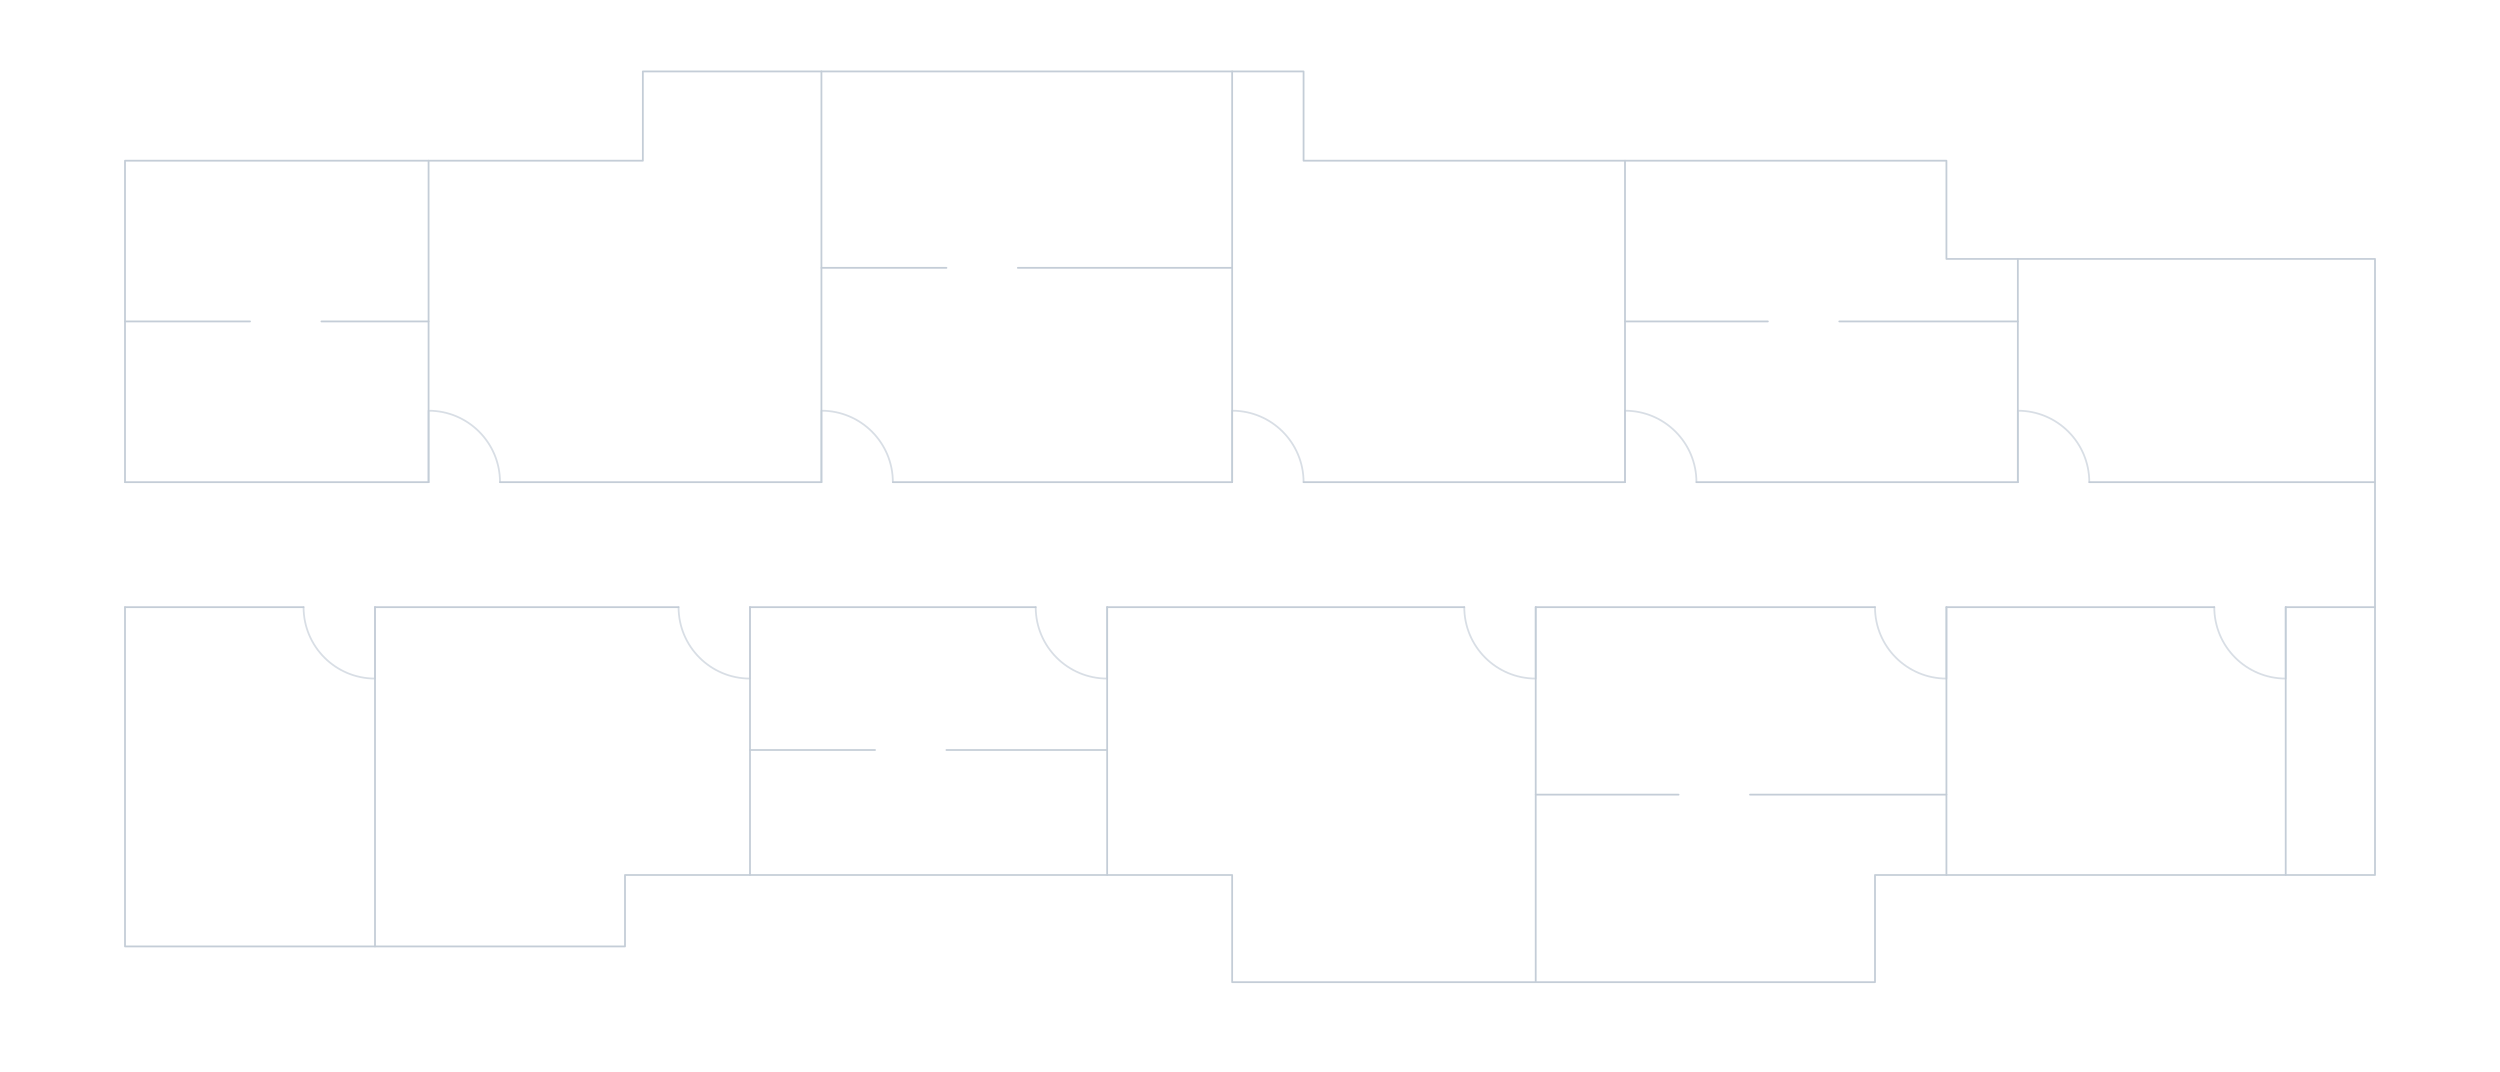
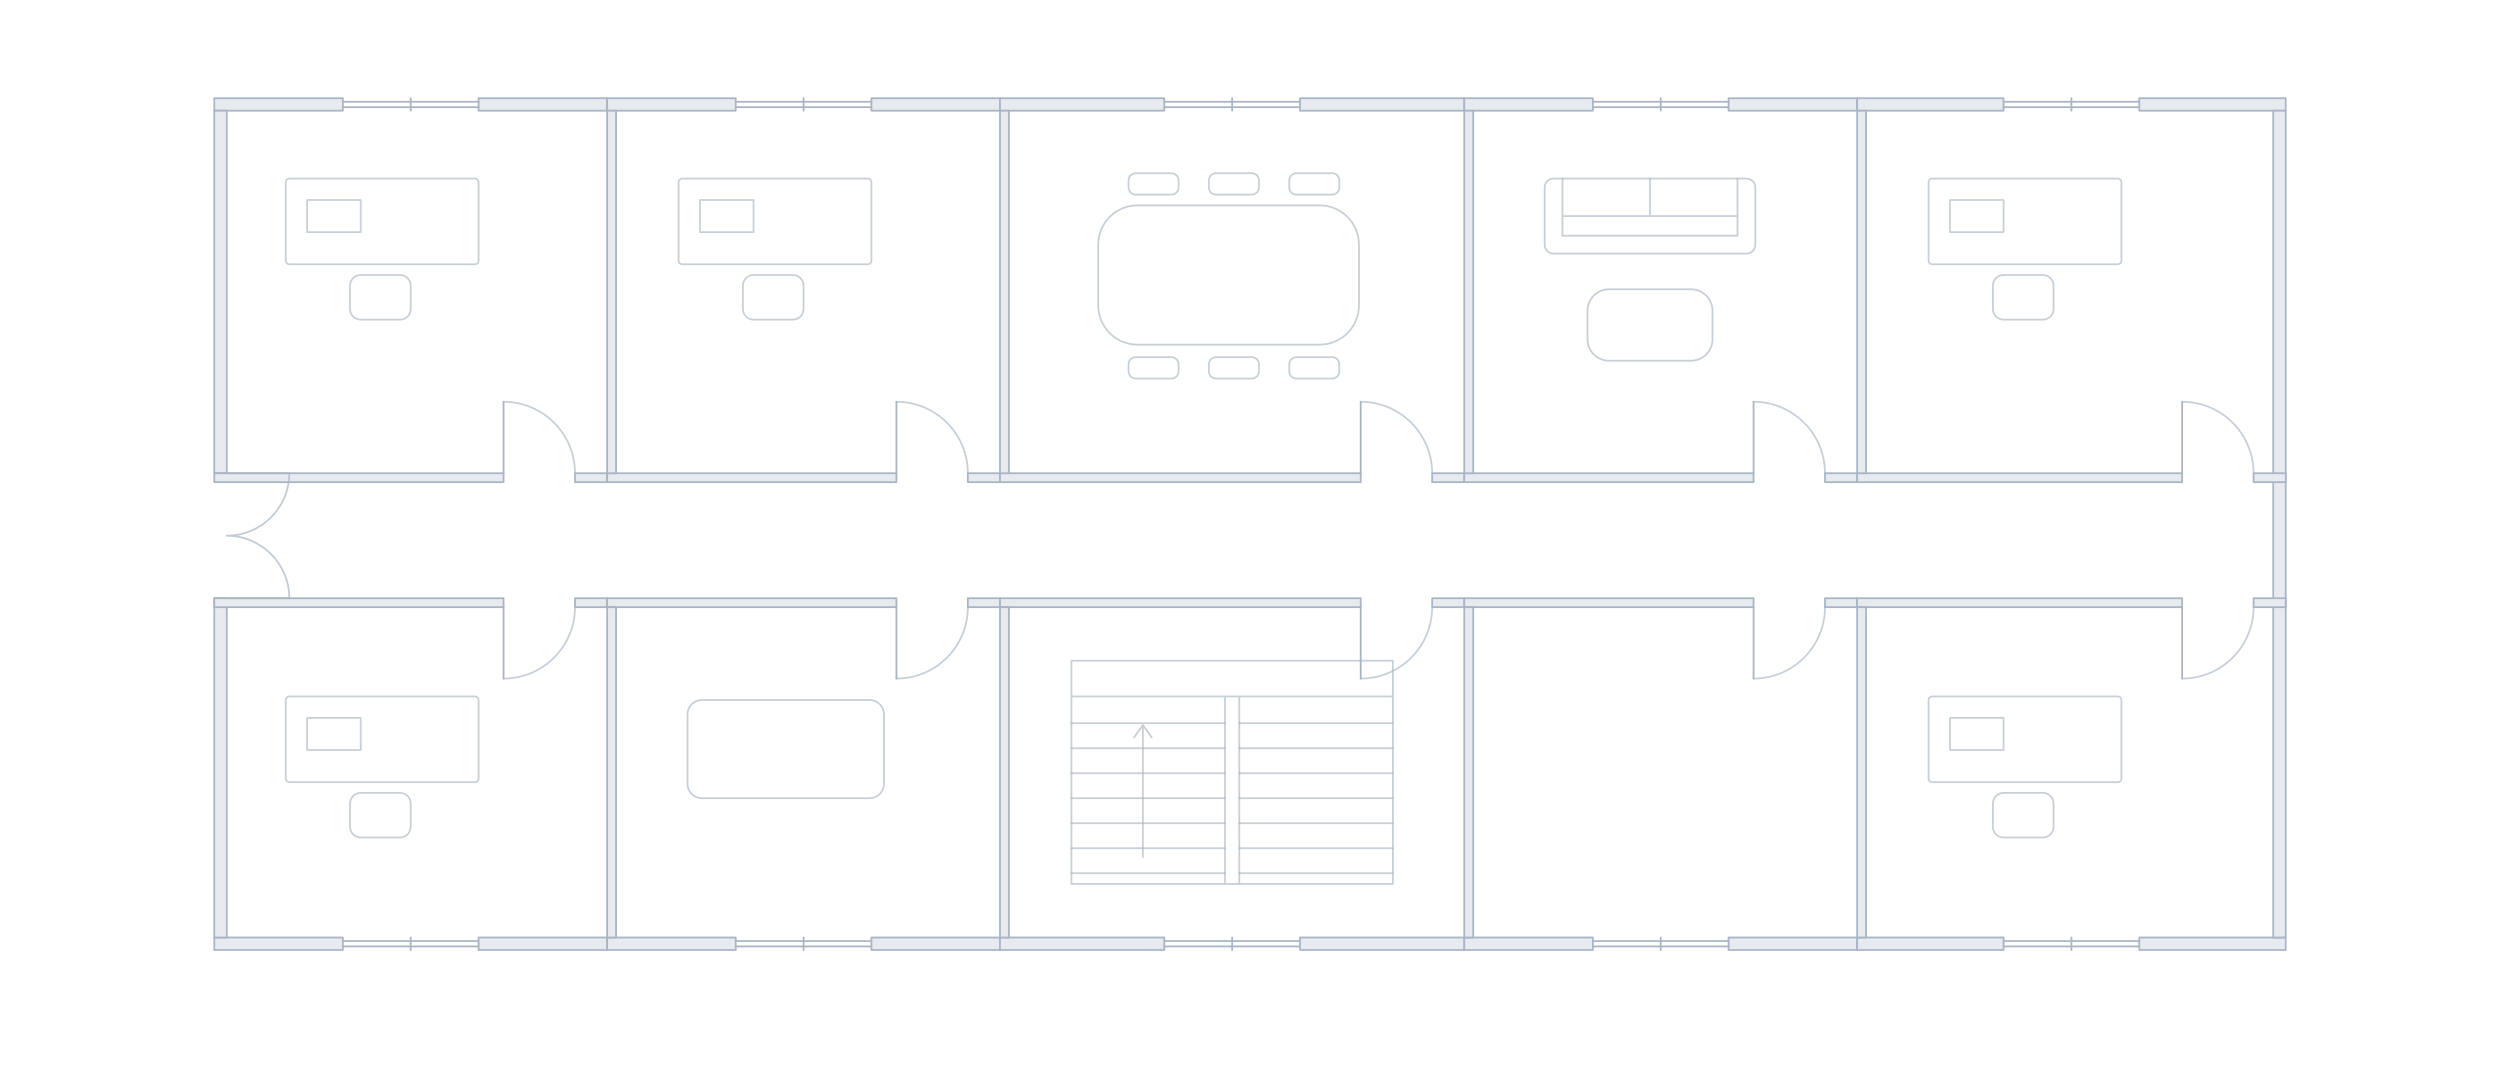
<svg xmlns="http://www.w3.org/2000/svg" width="1400" height="600" viewBox="0 0 1400 600">
-   <g fill="none" stroke="#c4cdd7" stroke-width="1" stroke-linecap="round" stroke-linejoin="round">
-     <path d="M70 270V90H360V40H730V90H1090V145H1330V490H1050V550H690V490H350V530H70V340" />
-     <path d="M70 270H240M280 270H460M500 270H690M730 270H910M950 270H1130M1170 270H1330 M70 340H170M210 340H380M420 340H580M620 340H820M860 340H1050M1090 340H1240M1280 340H1330" />
-     <path d="M240 90V270M460 40V270M690 40V270M910 90V270M1130 145V270 M210 340V530M420 340V490M620 340V490M860 340V550M1090 340V490M1280 340V490" />
-     <path d="M70 180H140M180 180H240M460 150H530M570 150H690M910 180H990M1030 180H1130 M420 420H490M530 420H620M860 445H940M980 445H1090" />
+   <g fill="none" stroke="#a9b5c4" stroke-width="1" stroke-linecap="round" stroke-linejoin="round">
+     <rect x="120" y="55" width="72.0" height="7" fill="#e7ebf0" />
+     <rect x="268.0" y="55" width="72.0" height="7" fill="#e7ebf0" />
+     <path d="M192.0 57h76m-76 3h76M230.0 55v7" />
+     <rect x="340" y="55" width="72.0" height="7" fill="#e7ebf0" />
+     <rect x="488.0" y="55" width="72.0" height="7" fill="#e7ebf0" />
+     <path d="M412.0 57h76m-76 3h76M450.0 55v7" />
+     <rect x="560" y="55" width="92.0" height="7" fill="#e7ebf0" />
+     <rect x="728.0" y="55" width="92.0" height="7" fill="#e7ebf0" />
+     <path d="M652.0 57h76m-76 3h76M690.0 55v7" />
+     <rect x="820" y="55" width="72.0" height="7" fill="#e7ebf0" />
+     <rect x="968.0" y="55" width="72.0" height="7" fill="#e7ebf0" />
+     <path d="M892.0 57h76m-76 3h76M930.0 55v7" />
+     <rect x="1040" y="55" width="82.0" height="7" fill="#e7ebf0" />
+     <rect x="1198.0" y="55" width="82.0" height="7" fill="#e7ebf0" />
+     <path d="M1122.0 57h76m-76 3h76M1160.0 55v7" />
+     <rect x="120" y="525" width="72.0" height="7" fill="#e7ebf0" />
+     <rect x="268.0" y="525" width="72.0" height="7" fill="#e7ebf0" />
+     <path d="M192.0 527h76m-76 3h76M230.0 525v7" />
+     <rect x="340" y="525" width="72.0" height="7" fill="#e7ebf0" />
+     <rect x="488.0" y="525" width="72.0" height="7" fill="#e7ebf0" />
+     <path d="M412.0 527h76m-76 3h76M450.0 525v7" />
+     <rect x="560" y="525" width="92.0" height="7" fill="#e7ebf0" />
+     <rect x="728.0" y="525" width="92.0" height="7" fill="#e7ebf0" />
+     <path d="M652.0 527h76m-76 3h76M690.0 525v7" />
+     <rect x="820" y="525" width="72.0" height="7" fill="#e7ebf0" />
+     <rect x="968.0" y="525" width="72.0" height="7" fill="#e7ebf0" />
+     <path d="M892.0 527h76m-76 3h76M930.0 525v7" />
+     <rect x="1040" y="525" width="82.0" height="7" fill="#e7ebf0" />
+     <rect x="1198.0" y="525" width="82.0" height="7" fill="#e7ebf0" />
+     <path d="M1122.0 527h76m-76 3h76M1160.0 525v7" />
+     <rect x="120" y="62" width="7" height="203" fill="#e7ebf0" />
+     <rect x="120" y="335" width="7" height="190" fill="#e7ebf0" />
+     <rect x="1273" y="62" width="7" height="463" fill="#e7ebf0" />
+     <rect x="120" y="265" width="162" height="5" fill="#e7ebf0" />
+     <rect x="322" y="265" width="18" height="5" fill="#e7ebf0" />
+     <rect x="120" y="335" width="162" height="5" fill="#e7ebf0" />
+     <rect x="322" y="335" width="18" height="5" fill="#e7ebf0" />
+     <path d="M282 265v-40" />
+     <path d="M282 225A40 40 0 0 1 322 265" stroke-opacity=".65" />
+     <path d="M282 340v40" />
+     <path d="M282 380A40 40 0 0 0 322 340" stroke-opacity=".65" />
+     <rect x="340" y="265" width="162" height="5" fill="#e7ebf0" />
+     <rect x="542" y="265" width="18" height="5" fill="#e7ebf0" />
+     <rect x="340" y="335" width="162" height="5" fill="#e7ebf0" />
+     <rect x="542" y="335" width="18" height="5" fill="#e7ebf0" />
+     <path d="M502 265v-40" />
+     <path d="M502 225A40 40 0 0 1 542 265" stroke-opacity=".65" />
+     <path d="M502 340v40" />
+     <path d="M502 380A40 40 0 0 0 542 340" stroke-opacity=".65" />
+     <rect x="560" y="265" width="202" height="5" fill="#e7ebf0" />
+     <rect x="802" y="265" width="18" height="5" fill="#e7ebf0" />
+     <rect x="560" y="335" width="202" height="5" fill="#e7ebf0" />
+     <rect x="802" y="335" width="18" height="5" fill="#e7ebf0" />
+     <path d="M762 265v-40" />
+     <path d="M762 225A40 40 0 0 1 802 265" stroke-opacity=".65" />
+     <path d="M762 340v40" />
+     <path d="M762 380A40 40 0 0 0 802 340" stroke-opacity=".65" />
+     <rect x="820" y="265" width="162" height="5" fill="#e7ebf0" />
+     <rect x="1022" y="265" width="18" height="5" fill="#e7ebf0" />
+     <rect x="820" y="335" width="162" height="5" fill="#e7ebf0" />
+     <rect x="1022" y="335" width="18" height="5" fill="#e7ebf0" />
+     <path d="M982 265v-40" />
+     <path d="M982 225A40 40 0 0 1 1022 265" stroke-opacity=".65" />
+     <path d="M982 340v40" />
+     <path d="M982 380A40 40 0 0 0 1022 340" stroke-opacity=".65" />
+     <rect x="1040" y="265" width="182" height="5" fill="#e7ebf0" />
+     <rect x="1262" y="265" width="18" height="5" fill="#e7ebf0" />
+     <rect x="1040" y="335" width="182" height="5" fill="#e7ebf0" />
+     <rect x="1262" y="335" width="18" height="5" fill="#e7ebf0" />
+     <path d="M1222 265v-40" />
+     <path d="M1222 225A40 40 0 0 1 1262 265" stroke-opacity=".65" />
+     <path d="M1222 340v40" />
+     <path d="M1222 380A40 40 0 0 0 1262 340" stroke-opacity=".65" />
+     <rect x="340" y="62" width="5" height="203" fill="#e7ebf0" />
+     <rect x="340" y="340" width="5" height="185" fill="#e7ebf0" />
+     <rect x="560" y="62" width="5" height="203" fill="#e7ebf0" />
+     <rect x="560" y="340" width="5" height="185" fill="#e7ebf0" />
+     <rect x="820" y="62" width="5" height="203" fill="#e7ebf0" />
+     <rect x="820" y="340" width="5" height="185" fill="#e7ebf0" />
+     <rect x="1040" y="62" width="5" height="203" fill="#e7ebf0" />
+     <rect x="1040" y="340" width="5" height="185" fill="#e7ebf0" />
+     <path d="M127 265h35M127 300A35 35 0 0 0 162 265M127 335h35M127 300A35 35 0 0 1 162 335" stroke-opacity=".7" />
    <g stroke-opacity=".65">
-       <path d="M240 270V230M240 230A40 40 0 0 1 280 270M460 270V230M460 230A40 40 0 0 1 500 270 M690 270V230M690 230A40 40 0 0 1 730 270M910 270V230M910 230A40 40 0 0 1 950 270 M1130 270V230M1130 230A40 40 0 0 1 1170 270 M210 340V380M170 340A40 40 0 0 0 210 380M420 340V380M380 340A40 40 0 0 0 420 380 M620 340V380M580 340A40 40 0 0 0 620 380M860 340V380M820 340A40 40 0 0 0 860 380 M1090 340V380M1050 340A40 40 0 0 0 1090 380M1280 340V380M1240 340A40 40 0 0 0 1280 380" />
+       <rect x="160" y="100" width="108" height="48" rx="2" />
+       <rect x="196" y="154" width="34" height="25" rx="6" />
+       <path d="M172 112h30v18h-30z" />
+       <rect x="380" y="100" width="108" height="48" rx="2" />
+       <rect x="416" y="154" width="34" height="25" rx="6" />
+       <path d="M392 112h30v18h-30z" />
+       <rect x="1080" y="100" width="108" height="48" rx="2" />
+       <rect x="1116" y="154" width="34" height="25" rx="6" />
+       <path d="M1092 112h30v18h-30z" />
+       <rect x="160" y="390" width="108" height="48" rx="2" />
+       <rect x="196" y="444" width="34" height="25" rx="6" />
+       <path d="M172 402h30v18h-30z" />
+       <rect x="1080" y="390" width="108" height="48" rx="2" />
+       <rect x="1116" y="444" width="34" height="25" rx="6" />
+       <path d="M1092 402h30v18h-30z" />
+       <rect x="615" y="115" width="146" height="78" rx="22" />
+       <rect x="632" y="97" width="28" height="12" rx="4" />
+       <rect x="632" y="200" width="28" height="12" rx="4" />
+       <rect x="677" y="97" width="28" height="12" rx="4" />
+       <rect x="677" y="200" width="28" height="12" rx="4" />
+       <rect x="722" y="97" width="28" height="12" rx="4" />
+       <rect x="722" y="200" width="28" height="12" rx="4" />
+       <path d="M600 370H780V495H600ZM686 390V495M694 390V495M600 390H780M640 480V406m-5 7 5-7 5 7" />
+       <path d="M600 405h86m8 0h86" />
+       <path d="M600 419h86m8 0h86" />
+       <path d="M600 433h86m8 0h86" />
+       <path d="M600 447h86m8 0h86" />
+       <path d="M600 461h86m8 0h86" />
+       <path d="M600 475h86m8 0h86" />
+       <path d="M600 489h86m8 0h86" />
+       <rect x="865" y="100" width="118" height="42" rx="5" />
+       <path d="M875 100v32h98v-32M875 121h98M924 100v21" />
+       <rect x="889" y="162" width="70" height="40" rx="12" />
+       <rect x="385" y="392" width="110" height="55" rx="8" />
    </g>
  </g>
</svg>
